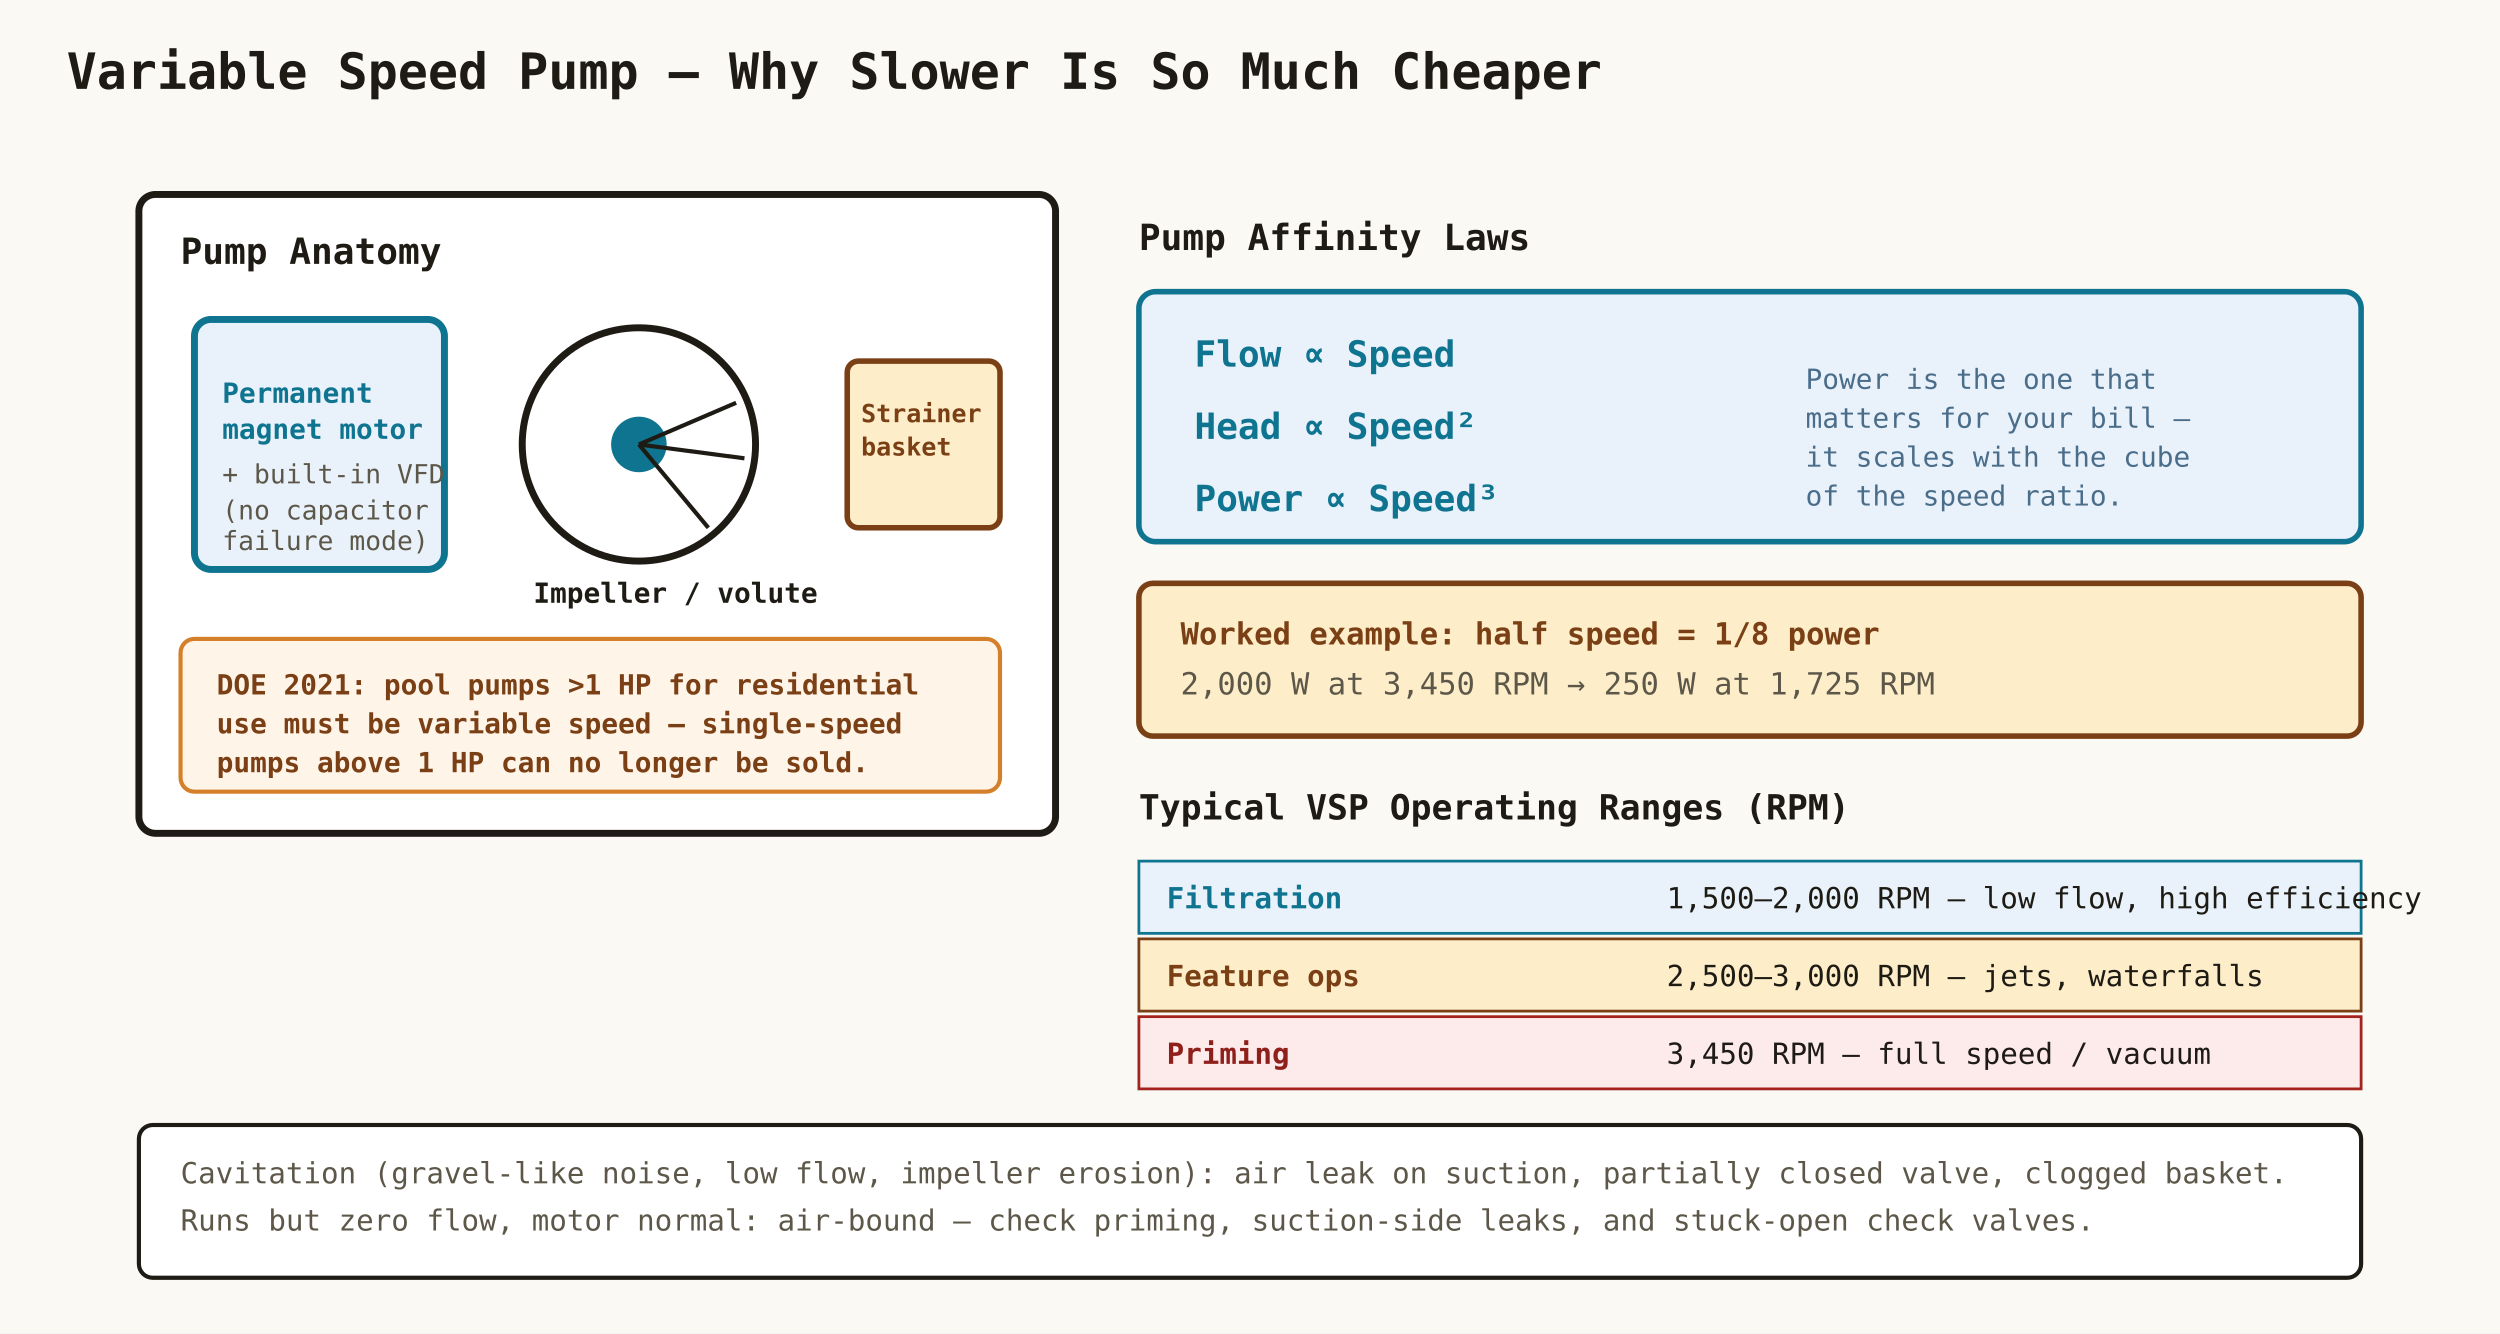
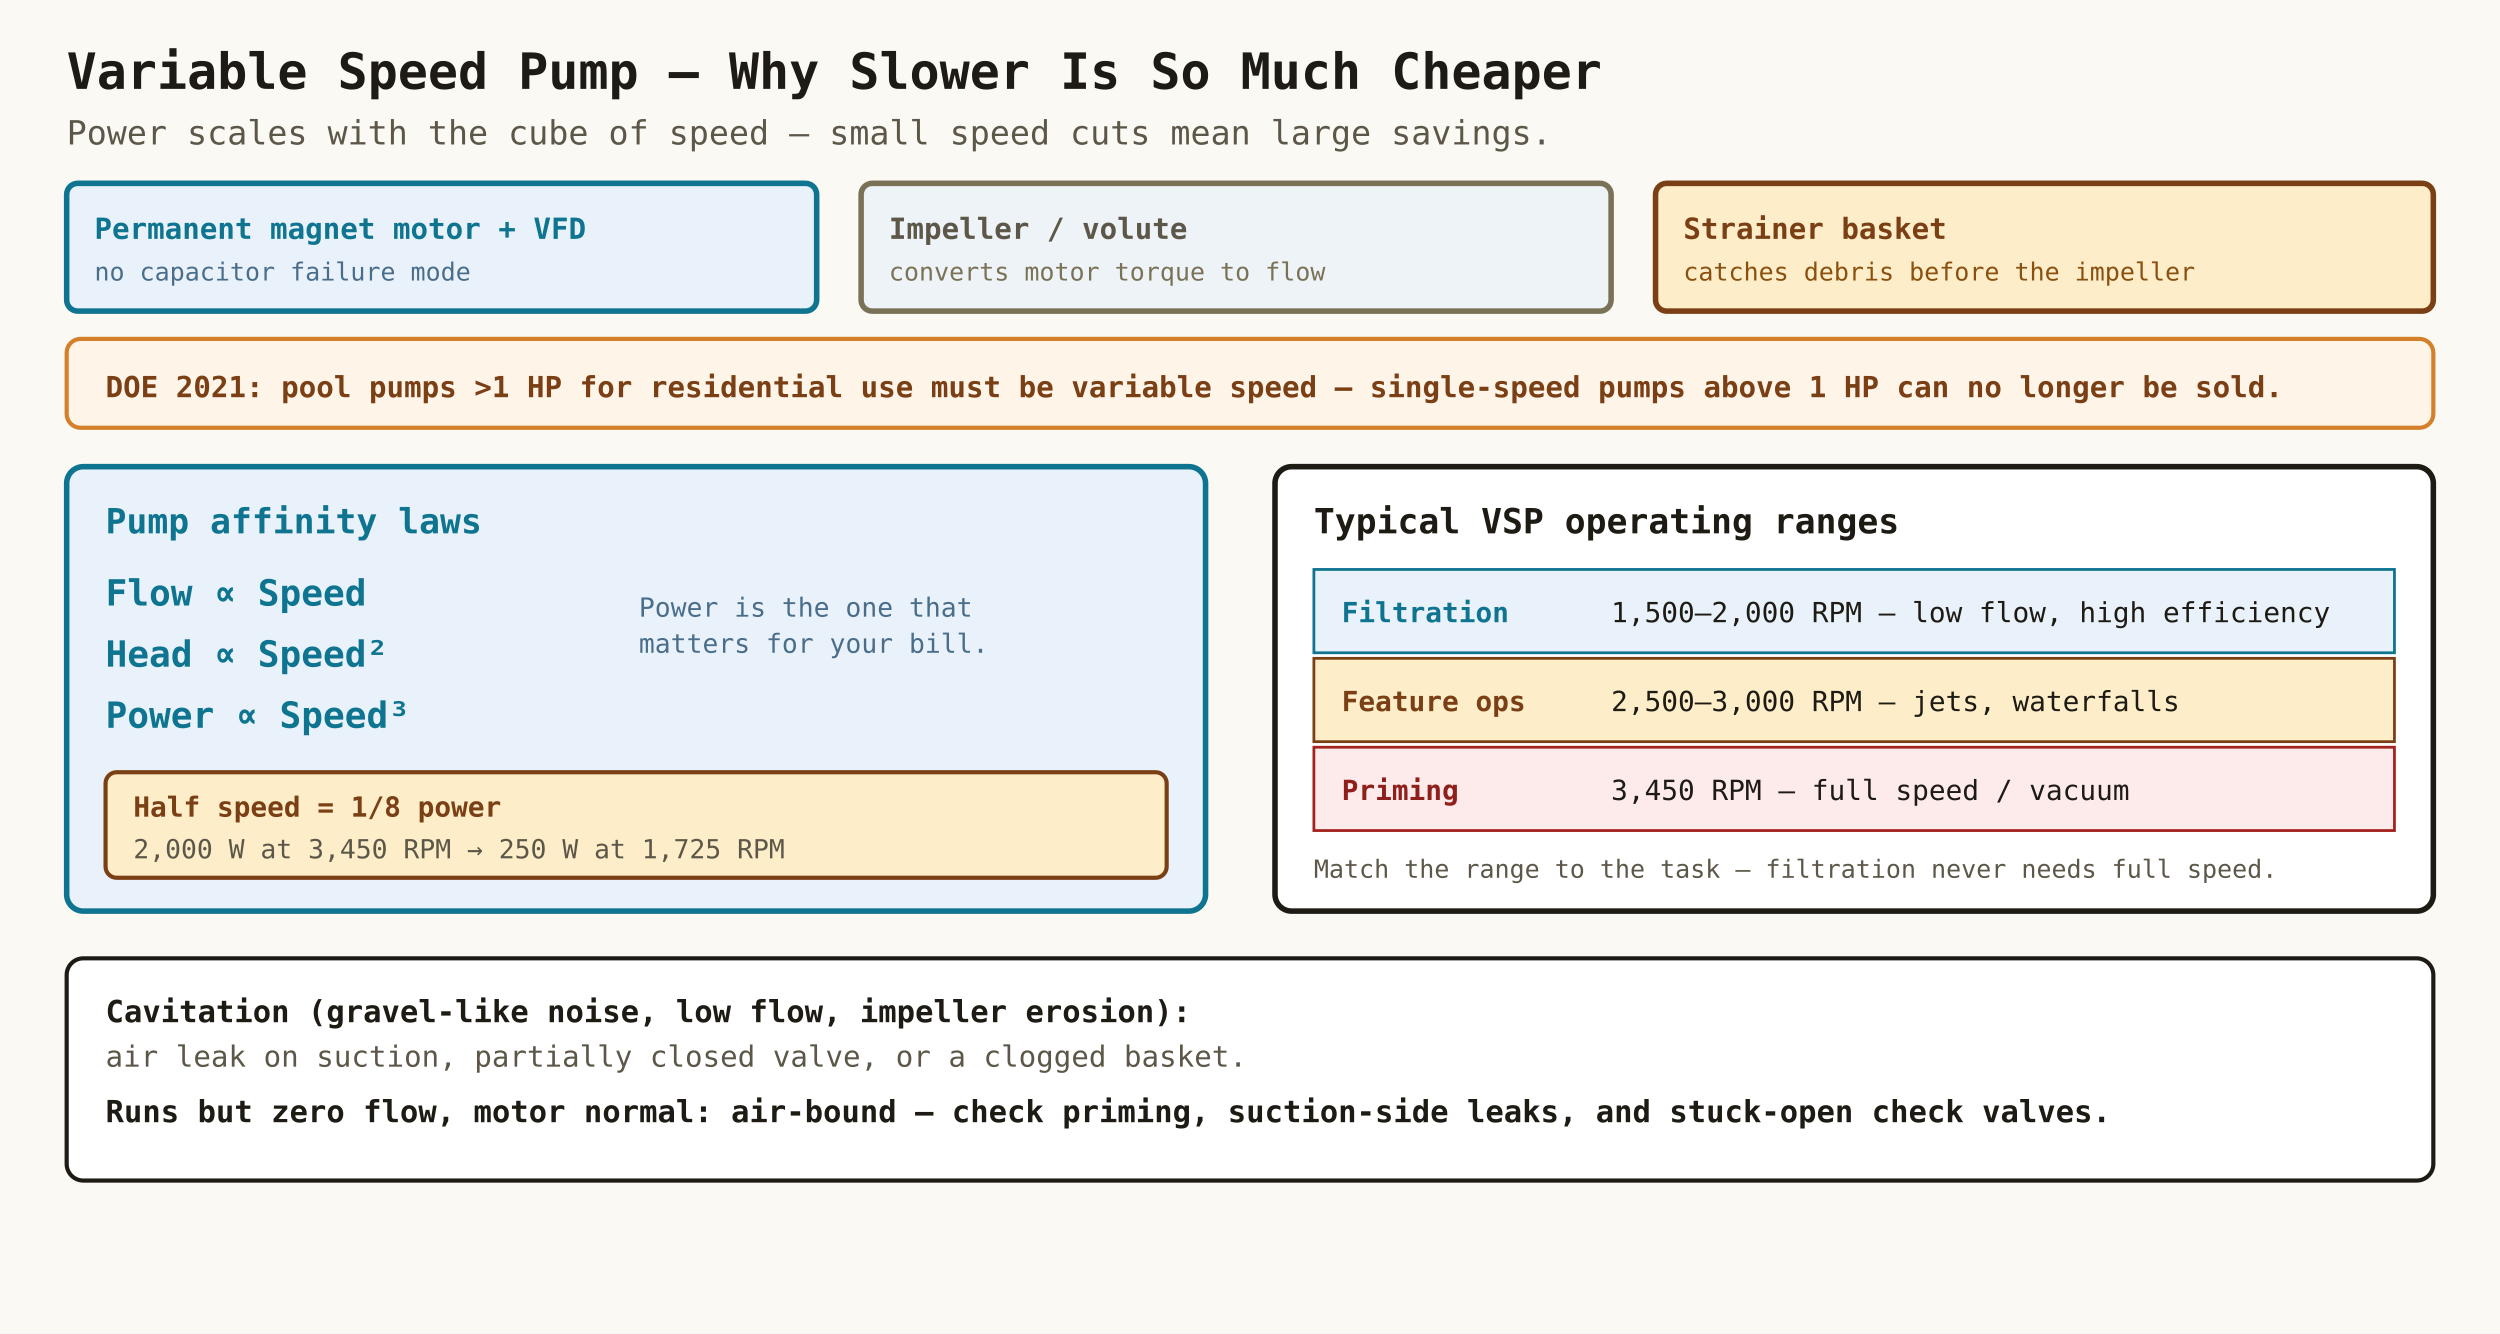
<svg xmlns="http://www.w3.org/2000/svg" viewBox="0 0 900 480" font-family="ui-monospace, Consolas, monospace">
  <rect width="900" height="480" fill="#fbf9f4" />
  <text x="24" y="32" font-size="18" font-weight="700" fill="#1e1b14">Variable Speed Pump — Why Slower Is So Much Cheaper</text>
-   <rect x="50" y="70" width="330" height="230" rx="6" fill="#ffffff" stroke="#1e1b14" stroke-width="2.5" />
-   <text x="65" y="95" font-size="13" font-weight="700" fill="#1e1b14">Pump Anatomy</text>
-   <rect x="70" y="115" width="90" height="90" rx="6" fill="#e9f2fb" stroke="#0e7490" stroke-width="2.5" />
-   <text x="80" y="145" font-size="10" font-weight="700" fill="#0e7490">Permanent</text>
-   <text x="80" y="158" font-size="10" font-weight="700" fill="#0e7490">magnet motor</text>
-   <text x="80" y="174" font-size="9.5" fill="#5c5748">+ built-in VFD</text>
-   <text x="80" y="187" font-size="9.5" fill="#5c5748">(no capacitor</text>
-   <text x="80" y="198" font-size="9.5" fill="#5c5748">failure mode)</text>
-   <circle cx="230" cy="160" r="42" fill="none" stroke="#1e1b14" stroke-width="2.5" />
-   <circle cx="230" cy="160" r="10" fill="#0e7490" />
-   <path d="M 230 160 L 265 145 M 230 160 L 268 165 M 230 160 L 255 190" stroke="#1e1b14" stroke-width="1.5" />
-   <text x="192" y="217" font-size="10" font-weight="700" fill="#1e1b14">Impeller / volute</text>
-   <rect x="305" y="130" width="55" height="60" rx="4" fill="#fdeec9" stroke="#7a3f14" stroke-width="2" />
-   <text x="310" y="152" font-size="9" font-weight="700" fill="#7a3f14">Strainer</text>
-   <text x="310" y="164" font-size="9" font-weight="700" fill="#7a3f14">basket</text>
-   <rect x="65" y="230" width="295" height="55" rx="5" fill="#fff4e8" stroke="#d4802a" stroke-width="1.5" />
-   <text x="78" y="250" font-size="10" font-weight="700" fill="#7a3f14">DOE 2021: pool pumps &gt;1 HP for residential</text>
-   <text x="78" y="264" font-size="10" font-weight="700" fill="#7a3f14">use must be variable speed — single-speed</text>
-   <text x="78" y="278" font-size="10" font-weight="700" fill="#7a3f14">pumps above 1 HP can no longer be sold.</text>
-   <text x="410" y="90" font-size="13" font-weight="700" fill="#1e1b14">Pump Affinity Laws</text>
-   <rect x="410" y="105" width="440" height="90" rx="6" fill="#e9f2fb" stroke="#0e7490" stroke-width="2" />
-   <text x="430" y="132" font-size="13" font-weight="700" fill="#0e7490">Flow ∝ Speed</text>
-   <text x="430" y="158" font-size="13" font-weight="700" fill="#0e7490">Head ∝ Speed²</text>
-   <text x="430" y="184" font-size="13" font-weight="700" fill="#0e7490">Power ∝ Speed³</text>
-   <text x="650" y="140" font-size="10" fill="#4a6d8a">Power is the one that</text>
-   <text x="650" y="154" font-size="10" fill="#4a6d8a">matters for your bill —</text>
-   <text x="650" y="168" font-size="10" fill="#4a6d8a">it scales with the cube</text>
-   <text x="650" y="182" font-size="10" fill="#4a6d8a">of the speed ratio.</text>
-   <rect x="410" y="210" width="440" height="55" rx="5" fill="#fdeec9" stroke="#7a3f14" stroke-width="2" />
-   <text x="425" y="232" font-size="11" font-weight="700" fill="#7a3f14">Worked example: half speed = 1/8 power</text>
-   <text x="425" y="250" font-size="11" fill="#5c5748">2,000 W at 3,450 RPM  →  250 W at 1,725 RPM</text>
-   <text x="410" y="295" font-size="12.5" font-weight="700" fill="#1e1b14">Typical VSP Operating Ranges (RPM)</text>
-   <g font-size="10.5">
-     <rect x="410" y="310" width="440" height="26" fill="#e9f2fb" stroke="#0e7490" stroke-width="1" />
-     <text x="420" y="327" fill="#0e7490" font-weight="700">Filtration</text>
-     <text x="600" y="327" fill="#1e1b14">1,500–2,000 RPM — low flow, high efficiency</text>
-     <rect x="410" y="338" width="440" height="26" fill="#fdeec9" stroke="#7a3f14" stroke-width="1" />
-     <text x="420" y="355" fill="#7a3f14" font-weight="700">Feature ops</text>
-     <text x="600" y="355" fill="#1e1b14">2,500–3,000 RPM — jets, waterfalls</text>
-     <rect x="410" y="366" width="440" height="26" fill="#fdeaea" stroke="#a4231e" stroke-width="1" />
-     <text x="420" y="383" fill="#8f1f1a" font-weight="700">Priming</text>
-     <text x="600" y="383" fill="#1e1b14">3,450 RPM — full speed / vacuum</text>
+   <text x="24" y="52" font-size="12" fill="#5c5748">Power scales with the cube of speed — small speed cuts mean large savings.</text>
+   <g font-size="10.5" font-weight="700">
+     <rect x="24" y="66" width="270" height="46" rx="4" fill="#e9f2fb" stroke="#0e7490" stroke-width="2" />
+     <text x="34" y="86" fill="#0e7490">Permanent magnet motor + VFD</text>
+     <text x="34" y="101" font-weight="400" font-size="9" fill="#4a6d8a">no capacitor failure mode</text>
+     <rect x="310" y="66" width="270" height="46" rx="4" fill="#eef3f7" stroke="#7a7256" stroke-width="2" />
+     <text x="320" y="86" fill="#5c5748">Impeller / volute</text>
+     <text x="320" y="101" font-weight="400" font-size="9" fill="#7a7256">converts motor torque to flow</text>
+     <rect x="596" y="66" width="280" height="46" rx="4" fill="#fdeec9" stroke="#7a3f14" stroke-width="2" />
+     <text x="606" y="86" fill="#7a3f14">Strainer basket</text>
+     <text x="606" y="101" font-weight="400" font-size="9" fill="#8a5010">catches debris before the impeller</text>
  </g>
-   <rect x="50" y="405" width="800" height="55" rx="5" fill="#ffffff" stroke="#1e1b14" stroke-width="1.5" />
-   <text x="65" y="426" font-size="10.5" fill="#5c5748">Cavitation (gravel-like noise, low flow, impeller erosion): air leak on suction, partially closed valve, clogged basket.</text>
-   <text x="65" y="443" font-size="10.5" fill="#5c5748">Runs but zero flow, motor normal: air-bound — check priming, suction-side leaks, and stuck-open check valves.</text>
+   <rect x="24" y="122" width="852" height="32" rx="5" fill="#fff4e8" stroke="#d4802a" stroke-width="1.5" />
+   <text x="38" y="143" font-size="10.5" font-weight="700" fill="#7a3f14">DOE 2021: pool pumps &gt;1 HP for residential use must be variable speed — single-speed pumps above 1 HP can no longer be sold.</text>
+   <rect x="24" y="168" width="410" height="160" rx="6" fill="#e9f2fb" stroke="#0e7490" stroke-width="2" />
+   <text x="38" y="192" font-size="12.5" font-weight="700" fill="#0e7490">Pump affinity laws</text>
+   <text x="38" y="218" font-size="13" font-weight="700" fill="#0e7490">Flow ∝ Speed</text>
+   <text x="38" y="240" font-size="13" font-weight="700" fill="#0e7490">Head ∝ Speed²</text>
+   <text x="38" y="262" font-size="13" font-weight="700" fill="#0e7490">Power ∝ Speed³</text>
+   <text x="230" y="222" font-size="9.5" fill="#4a6d8a">Power is the one that</text>
+   <text x="230" y="235" font-size="9.5" fill="#4a6d8a">matters for your bill.</text>
+   <rect x="38" y="278" width="382" height="38" rx="4" fill="#fdeec9" stroke="#7a3f14" stroke-width="1.5" />
+   <text x="48" y="294" font-size="10" font-weight="700" fill="#7a3f14">Half speed = 1/8 power</text>
+   <text x="48" y="309" font-size="9.5" fill="#5c5748">2,000 W at 3,450 RPM → 250 W at 1,725 RPM</text>
+   <rect x="459" y="168" width="417" height="160" rx="6" fill="#ffffff" stroke="#1e1b14" stroke-width="2" />
+   <text x="473" y="192" font-size="12.5" font-weight="700" fill="#1e1b14">Typical VSP operating ranges</text>
+   <g font-size="10">
+     <rect x="473" y="205" width="389" height="30" fill="#e9f2fb" stroke="#0e7490" stroke-width="1" />
+     <text x="483" y="224" fill="#0e7490" font-weight="700">Filtration</text>
+     <text x="580" y="224" fill="#1e1b14">1,500–2,000 RPM — low flow, high efficiency</text>
+     <rect x="473" y="237" width="389" height="30" fill="#fdeec9" stroke="#7a3f14" stroke-width="1" />
+     <text x="483" y="256" fill="#7a3f14" font-weight="700">Feature ops</text>
+     <text x="580" y="256" fill="#1e1b14">2,500–3,000 RPM — jets, waterfalls</text>
+     <rect x="473" y="269" width="389" height="30" fill="#fdeaea" stroke="#a4231e" stroke-width="1" />
+     <text x="483" y="288" fill="#8f1f1a" font-weight="700">Priming</text>
+     <text x="580" y="288" fill="#1e1b14">3,450 RPM — full speed / vacuum</text>
+   </g>
+   <text x="473" y="316" font-size="9" fill="#5c5748">Match the range to the task — filtration never needs full speed.</text>
+   <rect x="24" y="345" width="852" height="80" rx="6" fill="#ffffff" stroke="#1e1b14" stroke-width="1.5" />
+   <text x="38" y="368" font-size="11" font-weight="700" fill="#1e1b14">Cavitation (gravel-like noise, low flow, impeller erosion):</text>
+   <text x="38" y="384" font-size="10.5" fill="#5c5748">air leak on suction, partially closed valve, or a clogged basket.</text>
+   <text x="38" y="404" font-size="11" font-weight="700" fill="#1e1b14">Runs but zero flow, motor normal: air-bound — check priming, suction-side leaks, and stuck-open check valves.</text>
</svg>
